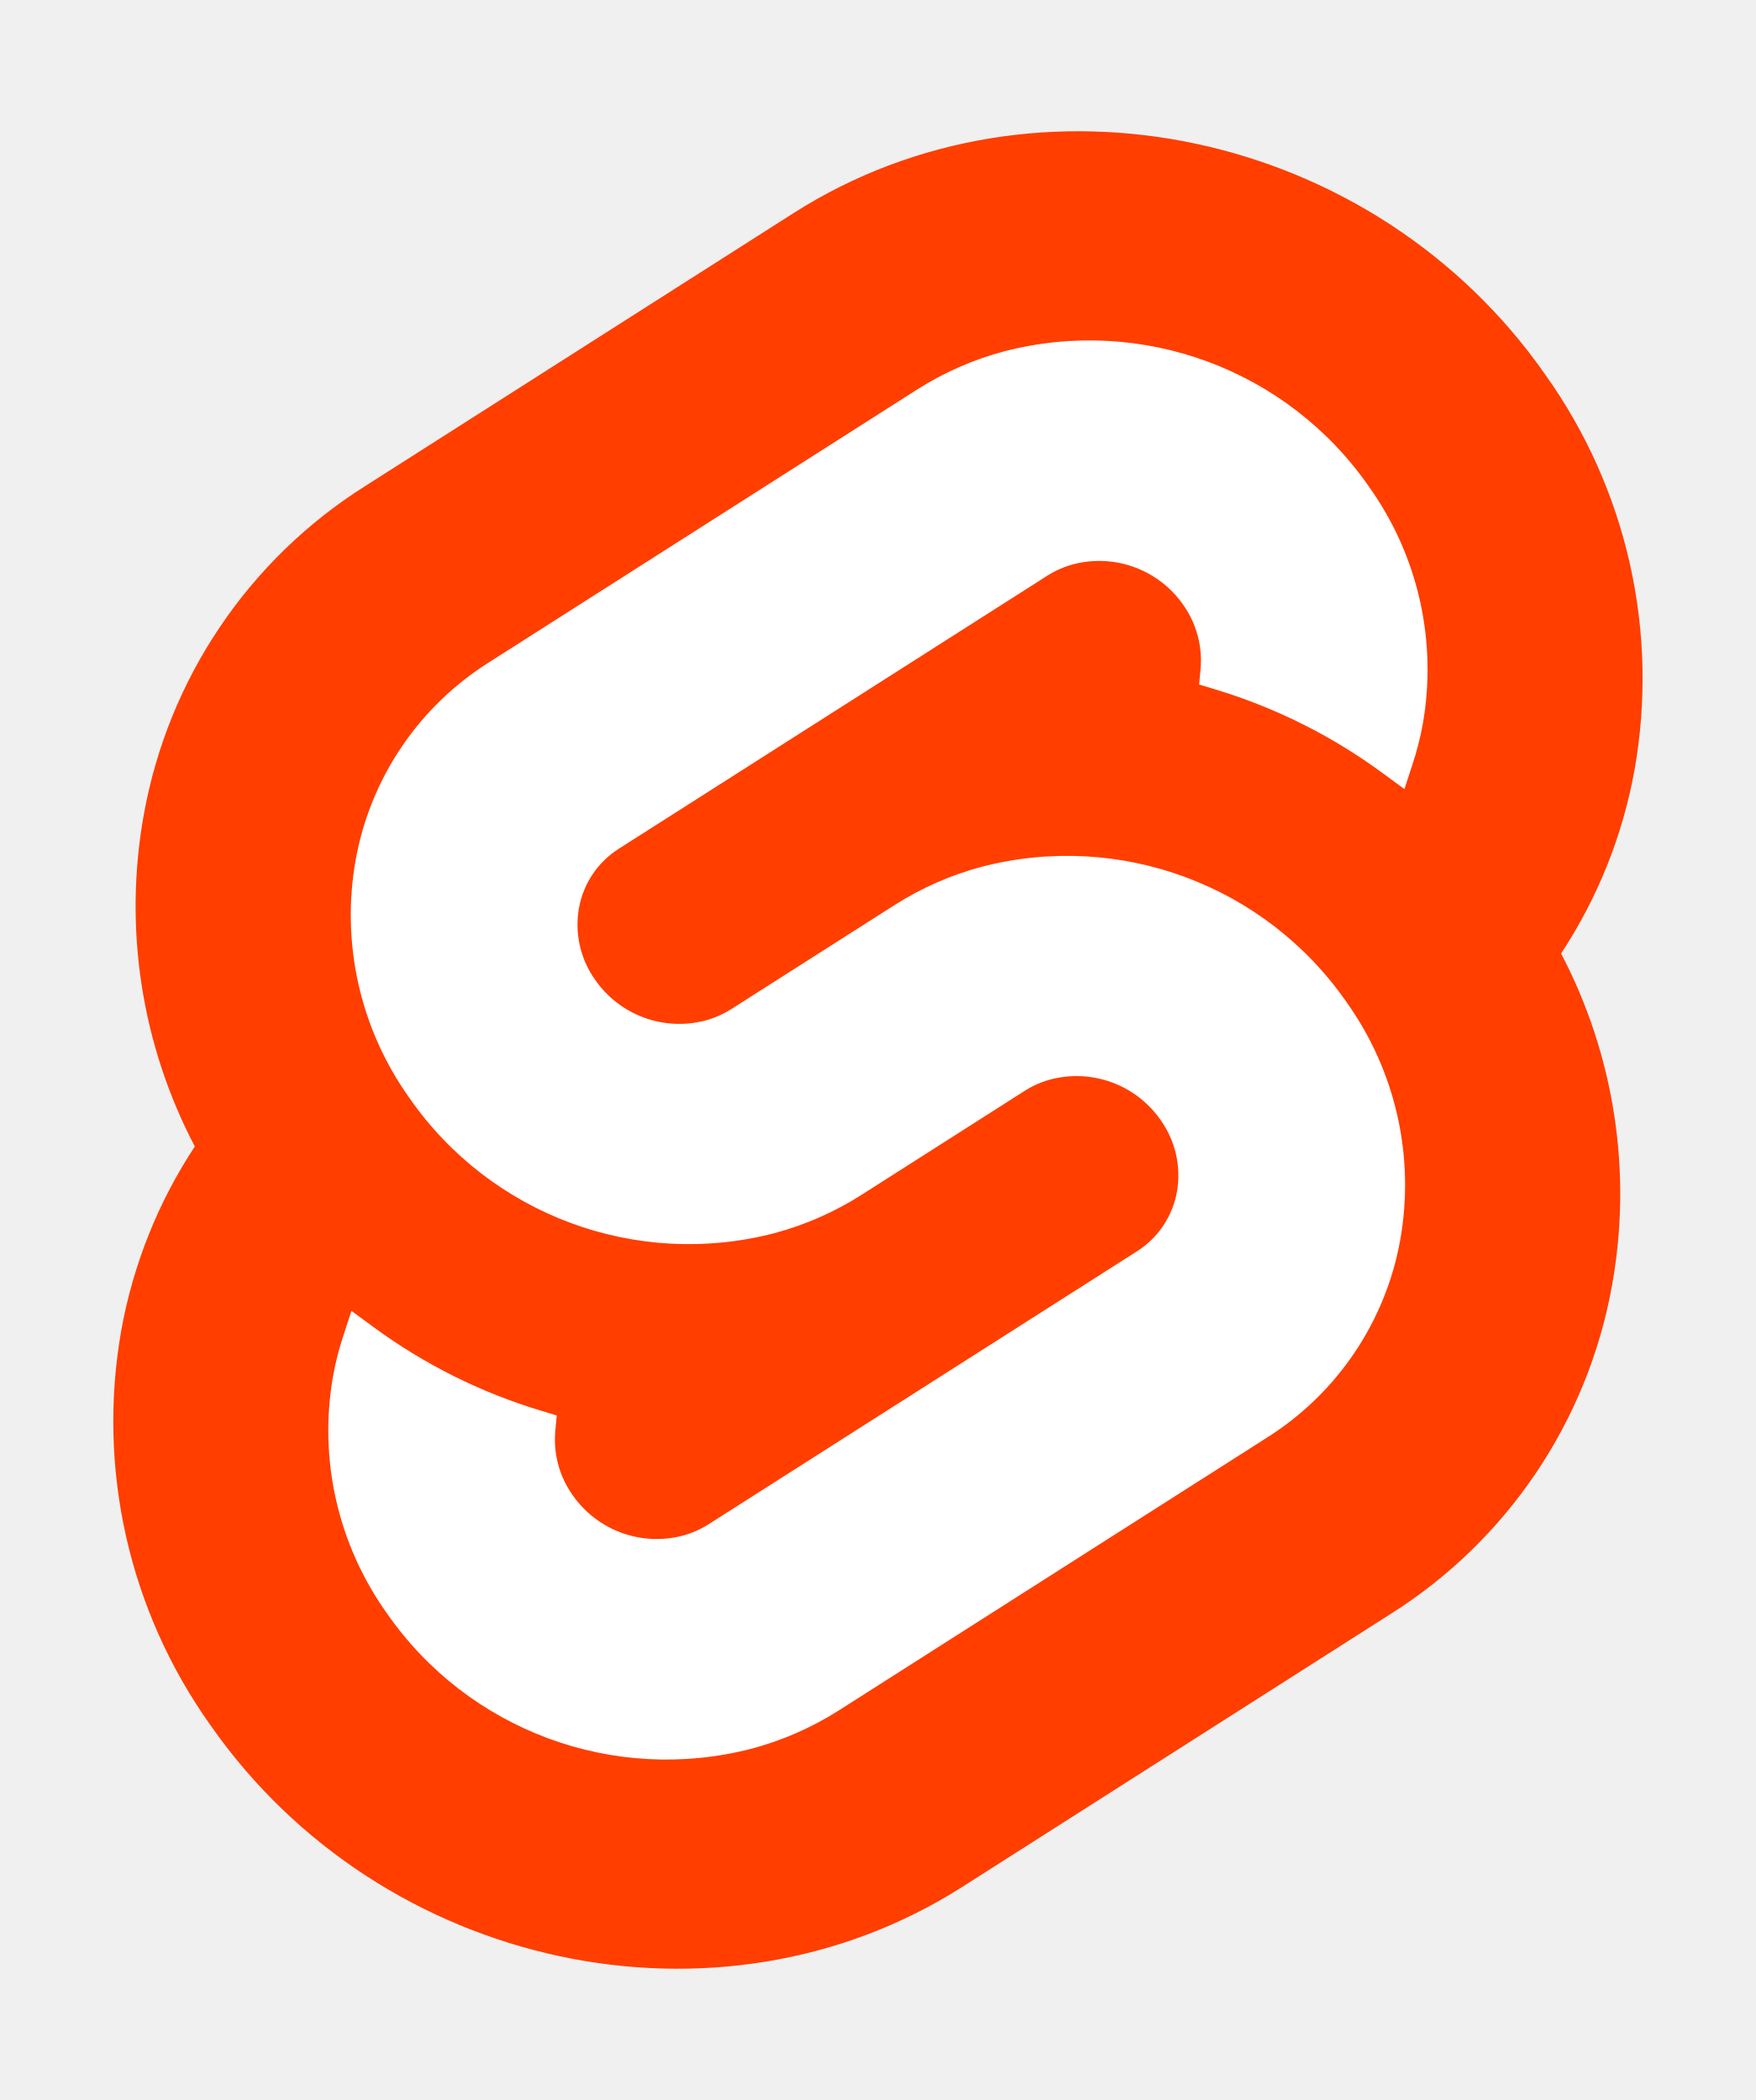
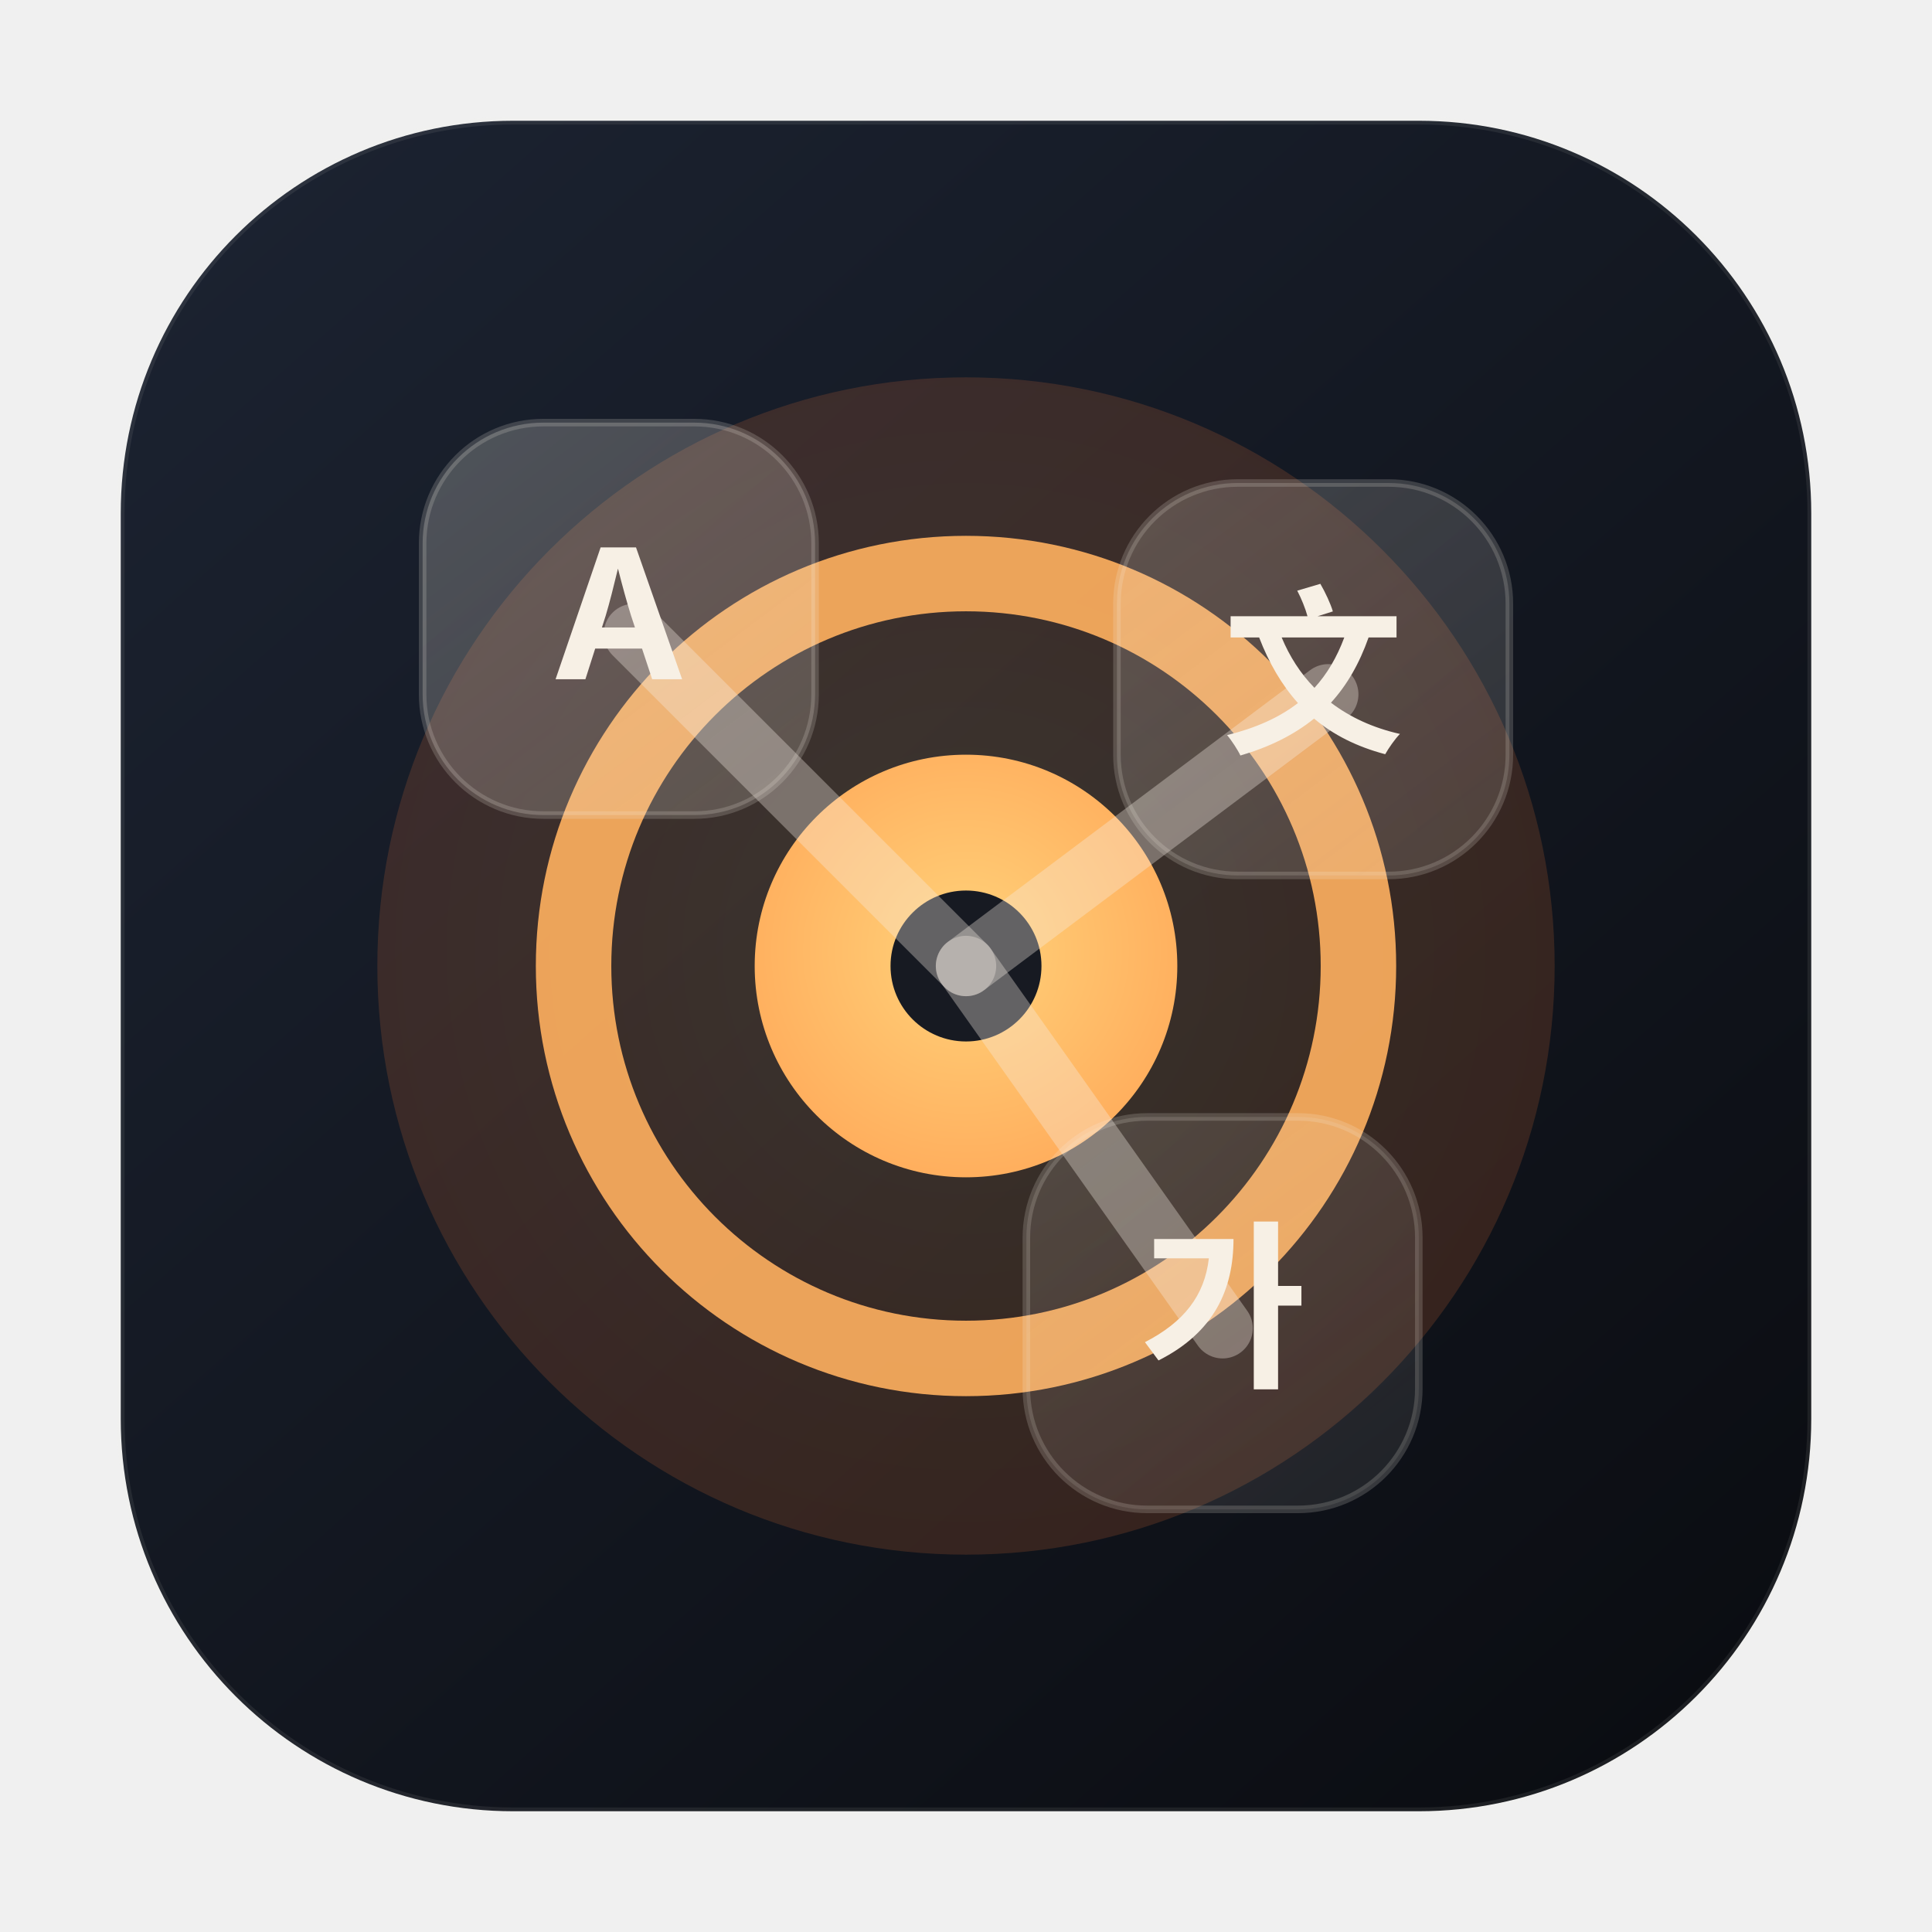
- <svg xmlns="http://www.w3.org/2000/svg" width="107" height="128" viewBox="0 0 107 128">
-   <path d="M94.157 22.819c-10.4-14.885-30.94-19.297-45.792-9.835L22.282 29.608A29.92 29.92 0 0 0 8.764 49.65a31.5 31.5 0 0 0 3.108 20.231 30 30 0 0 0-4.477 11.183 31.9 31.9 0 0 0 5.448 24.116c10.402 14.887 30.942 19.297 45.791 9.835l26.083-16.624A29.92 29.92 0 0 0 98.235 78.35a31.53 31.53 0 0 0-3.105-20.232 30 30 0 0 0 4.474-11.182 31.88 31.88 0 0 0-5.447-24.116" style="fill:#ff3e00" />
-   <path d="M45.817 106.582a20.72 20.72 0 0 1-22.237-8.243 19.17 19.17 0 0 1-3.277-14.503 18 18 0 0 1 .624-2.435l.49-1.498 1.337.981a33.6 33.6 0 0 0 10.203 5.098l.97.294-.09.968a5.85 5.85 0 0 0 1.052 3.878 6.24 6.24 0 0 0 6.695 2.485 5.8 5.8 0 0 0 1.603-.704L69.27 76.28a5.43 5.43 0 0 0 2.45-3.631 5.8 5.8 0 0 0-.987-4.371 6.24 6.24 0 0 0-6.698-2.487 5.7 5.7 0 0 0-1.6.704l-9.953 6.345a19 19 0 0 1-5.296 2.326 20.72 20.72 0 0 1-22.237-8.243 19.17 19.17 0 0 1-3.277-14.502 17.99 17.99 0 0 1 8.13-12.052l26.081-16.623a19 19 0 0 1 5.3-2.329 20.72 20.72 0 0 1 22.237 8.243 19.17 19.17 0 0 1 3.277 14.503 18 18 0 0 1-.624 2.435l-.49 1.498-1.337-.98a33.6 33.6 0 0 0-10.203-5.1l-.97-.294.09-.968a5.86 5.86 0 0 0-1.052-3.878 6.24 6.24 0 0 0-6.696-2.485 5.8 5.8 0 0 0-1.602.704L37.73 51.72a5.42 5.42 0 0 0-2.449 3.63 5.79 5.79 0 0 0 .986 4.372 6.24 6.24 0 0 0 6.698 2.486 5.8 5.8 0 0 0 1.602-.704l9.952-6.342a19 19 0 0 1 5.295-2.328 20.72 20.72 0 0 1 22.237 8.242 19.17 19.17 0 0 1 3.277 14.503 18 18 0 0 1-8.13 12.053l-26.081 16.622a19 19 0 0 1-5.3 2.328" style="fill:#fff" />
+ <svg xmlns="http://www.w3.org/2000/svg" width="256" height="256" viewBox="0 0 256 256" fill="none">
+   <defs>
+     <linearGradient id="bg" x1="36" y1="24" x2="220" y2="232" gradientUnits="userSpaceOnUse">
+       <stop stop-color="#1B2230" />
+       <stop offset="1" stop-color="#0B0D12" />
+     </linearGradient>
+     <radialGradient id="glow" cx="0" cy="0" r="1" gradientUnits="userSpaceOnUse" gradientTransform="translate(128 126) rotate(90) scale(98)">
+       <stop stop-color="#FFD27A" />
+       <stop offset="0.48" stop-color="#FF9A4D" />
+       <stop offset="1" stop-color="#FF6B2C" />
+     </radialGradient>
+     <linearGradient id="tile" x1="74" y1="54" x2="182" y2="198" gradientUnits="userSpaceOnUse">
+       <stop stop-color="#F7F0E5" stop-opacity="0.24" />
+       <stop offset="1" stop-color="#F7F0E5" stop-opacity="0.08" />
+     </linearGradient>
+   </defs>
+   <rect x="16" y="16" width="224" height="224" rx="52" fill="url(#bg)" />
+   <circle cx="128" cy="128" r="78" fill="url(#glow)" fill-opacity="0.16" />
+   <circle cx="128" cy="128" r="52" stroke="#FFB160" stroke-width="10" stroke-opacity="0.9" />
+   <circle cx="128" cy="128" r="28" fill="url(#glow)" />
+   <circle cx="128" cy="128" r="10" fill="#171A22" />
+   <path d="M128 128L84 84" stroke="#F7F0E5" stroke-opacity="0.34" stroke-width="8" stroke-linecap="round" />
+   <path d="M128 128L176 92" stroke="#F7F0E5" stroke-opacity="0.34" stroke-width="8" stroke-linecap="round" />
+   <path d="M128 128L162 176" stroke="#F7F0E5" stroke-opacity="0.34" stroke-width="8" stroke-linecap="round" />
+   <rect x="56" y="56" width="52" height="52" rx="16" fill="url(#tile)" stroke="#F7F0E5" stroke-opacity="0.18" />
+   <rect x="148" y="64" width="52" height="52" rx="16" fill="url(#tile)" stroke="#F7F0E5" stroke-opacity="0.18" />
+   <rect x="136" y="148" width="52" height="52" rx="16" fill="url(#tile)" stroke="#F7F0E5" stroke-opacity="0.18" />
+   <text x="82" y="90" fill="#F7F0E5" font-family="Inter, Arial, sans-serif" font-size="24" font-weight="700" text-anchor="middle">A</text>
+   <text x="174" y="98" fill="#F7F0E5" font-family="&quot;Noto Sans CJK SC&quot;, &quot;Source Han Sans SC&quot;, sans-serif" font-size="24" font-weight="700" text-anchor="middle">文</text>
+   <text x="162" y="182" fill="#F7F0E5" font-family="&quot;Noto Sans KR&quot;, &quot;Source Han Sans K&quot;, sans-serif" font-size="24" font-weight="700" text-anchor="middle">가</text>
+   <rect x="16" y="16" width="224" height="224" rx="52" stroke="#F7F0E5" stroke-opacity="0.08" />
</svg>
